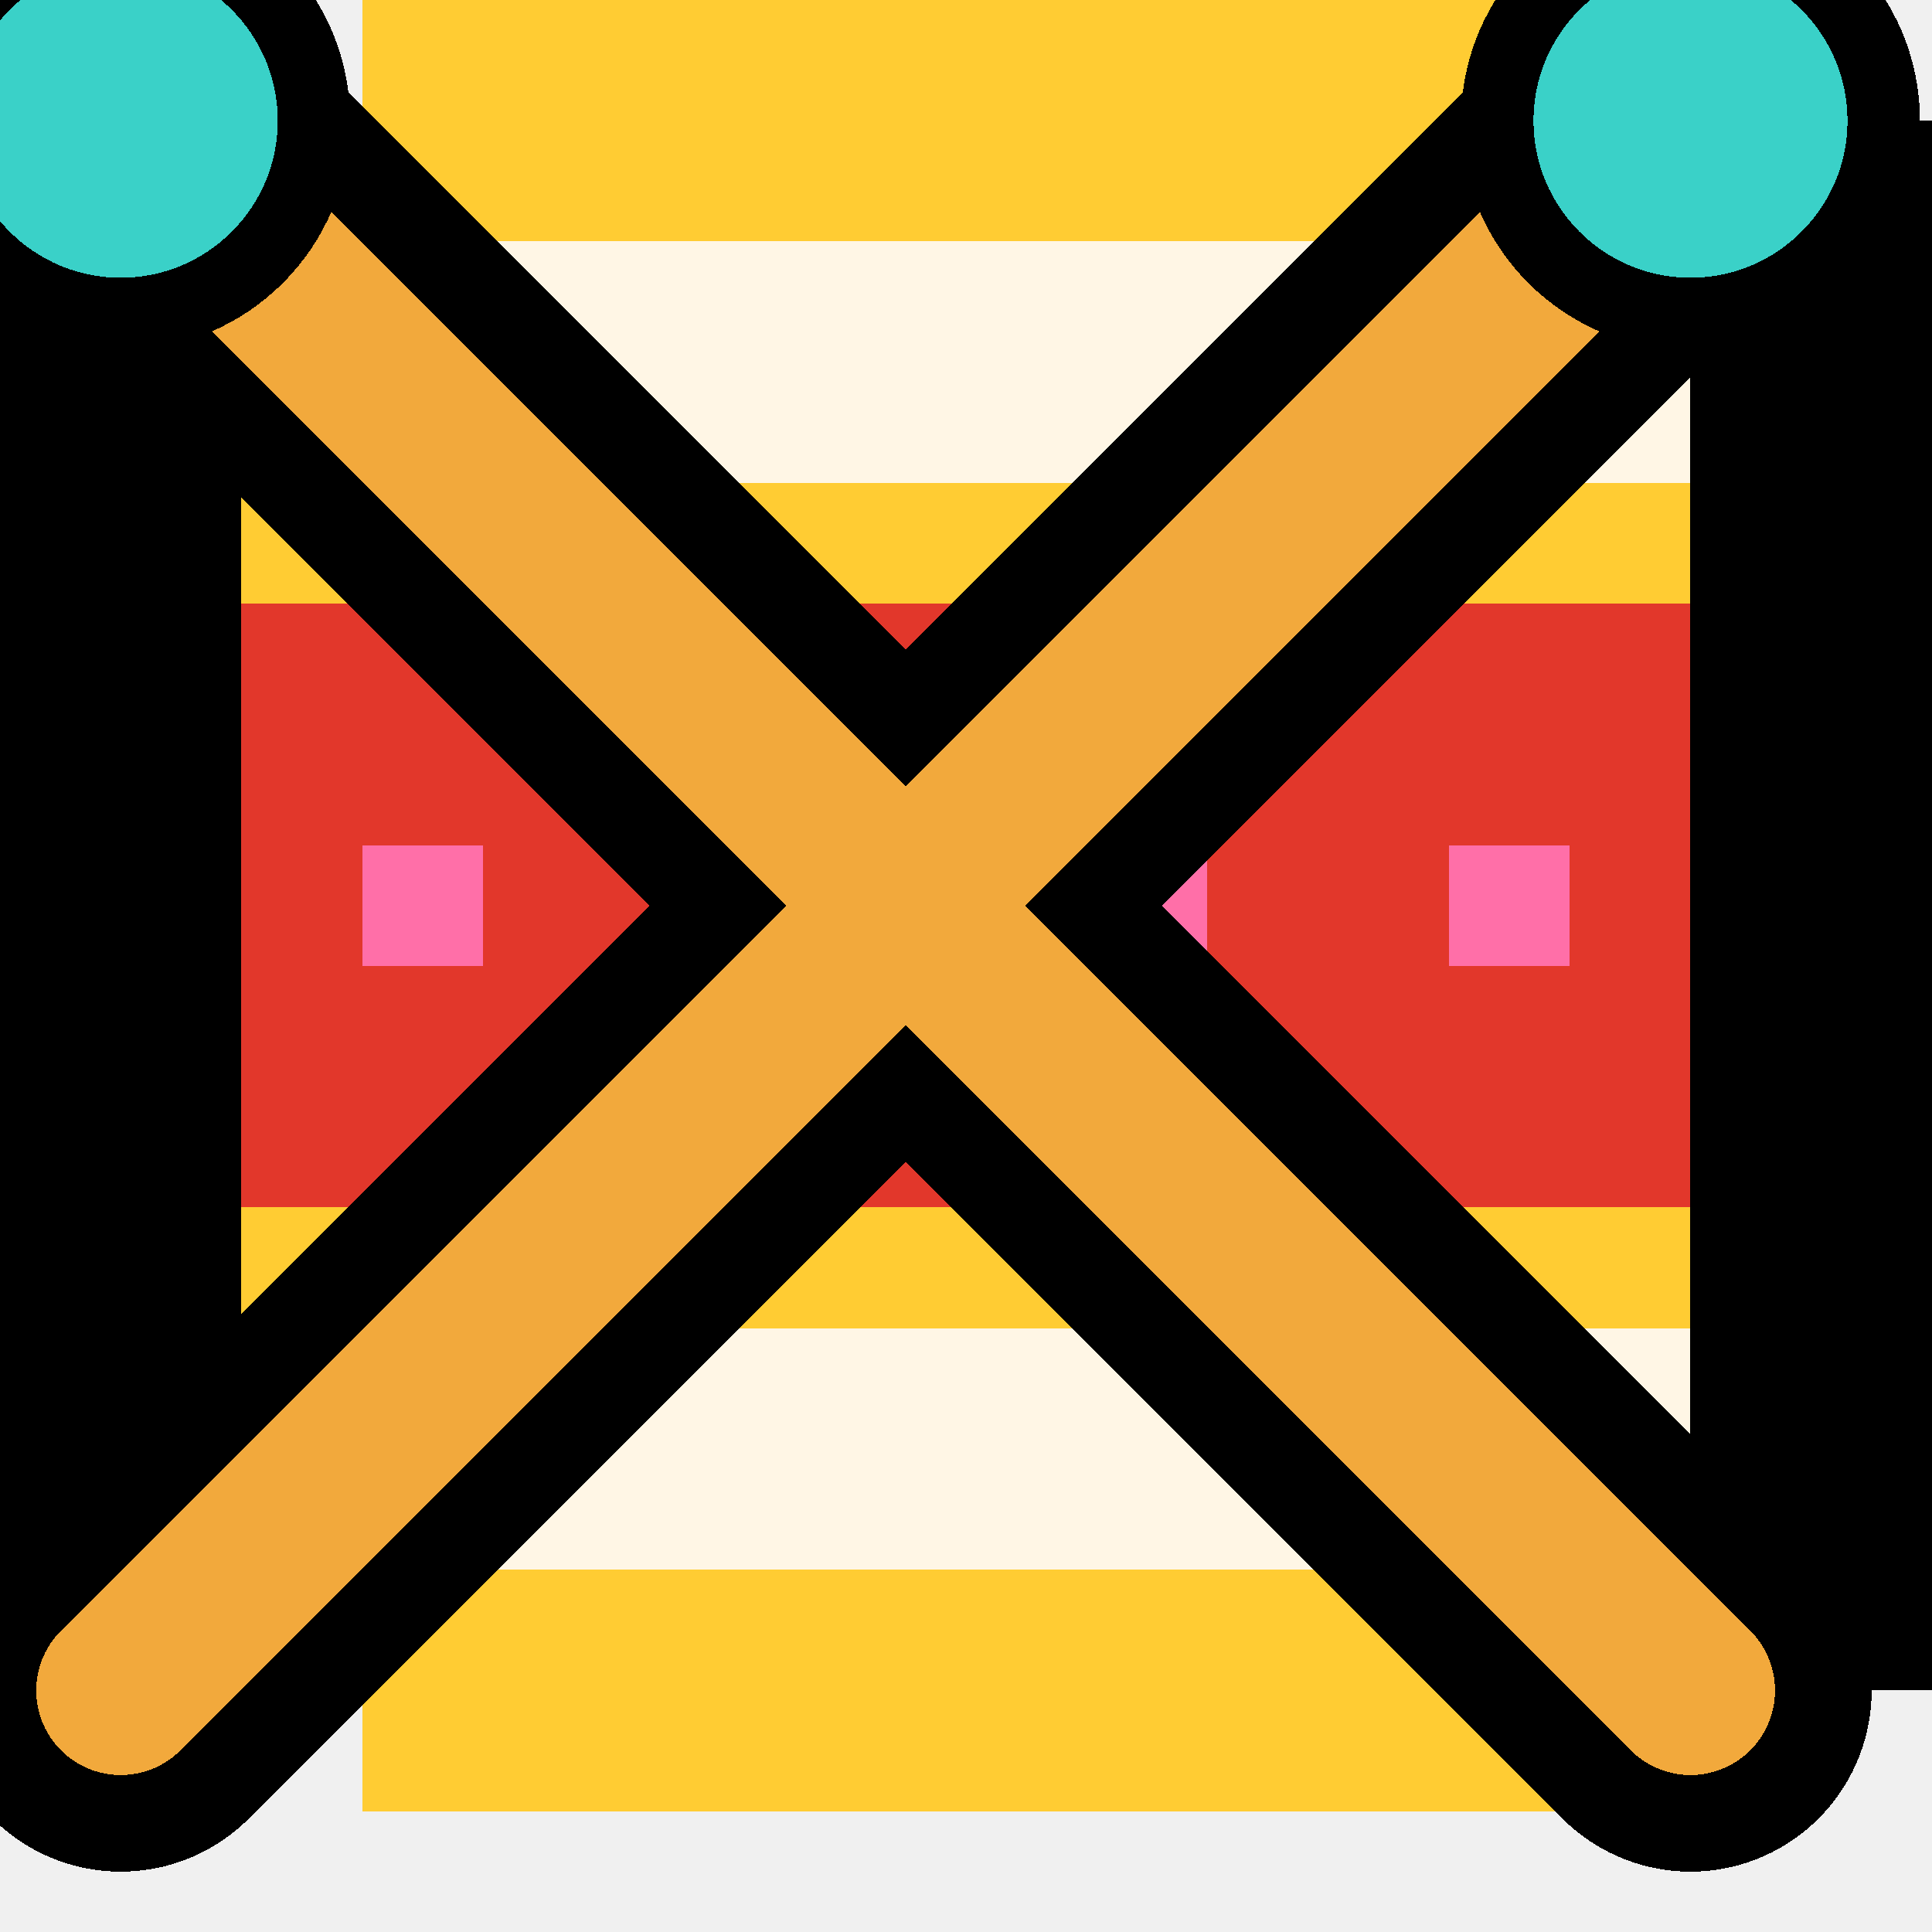
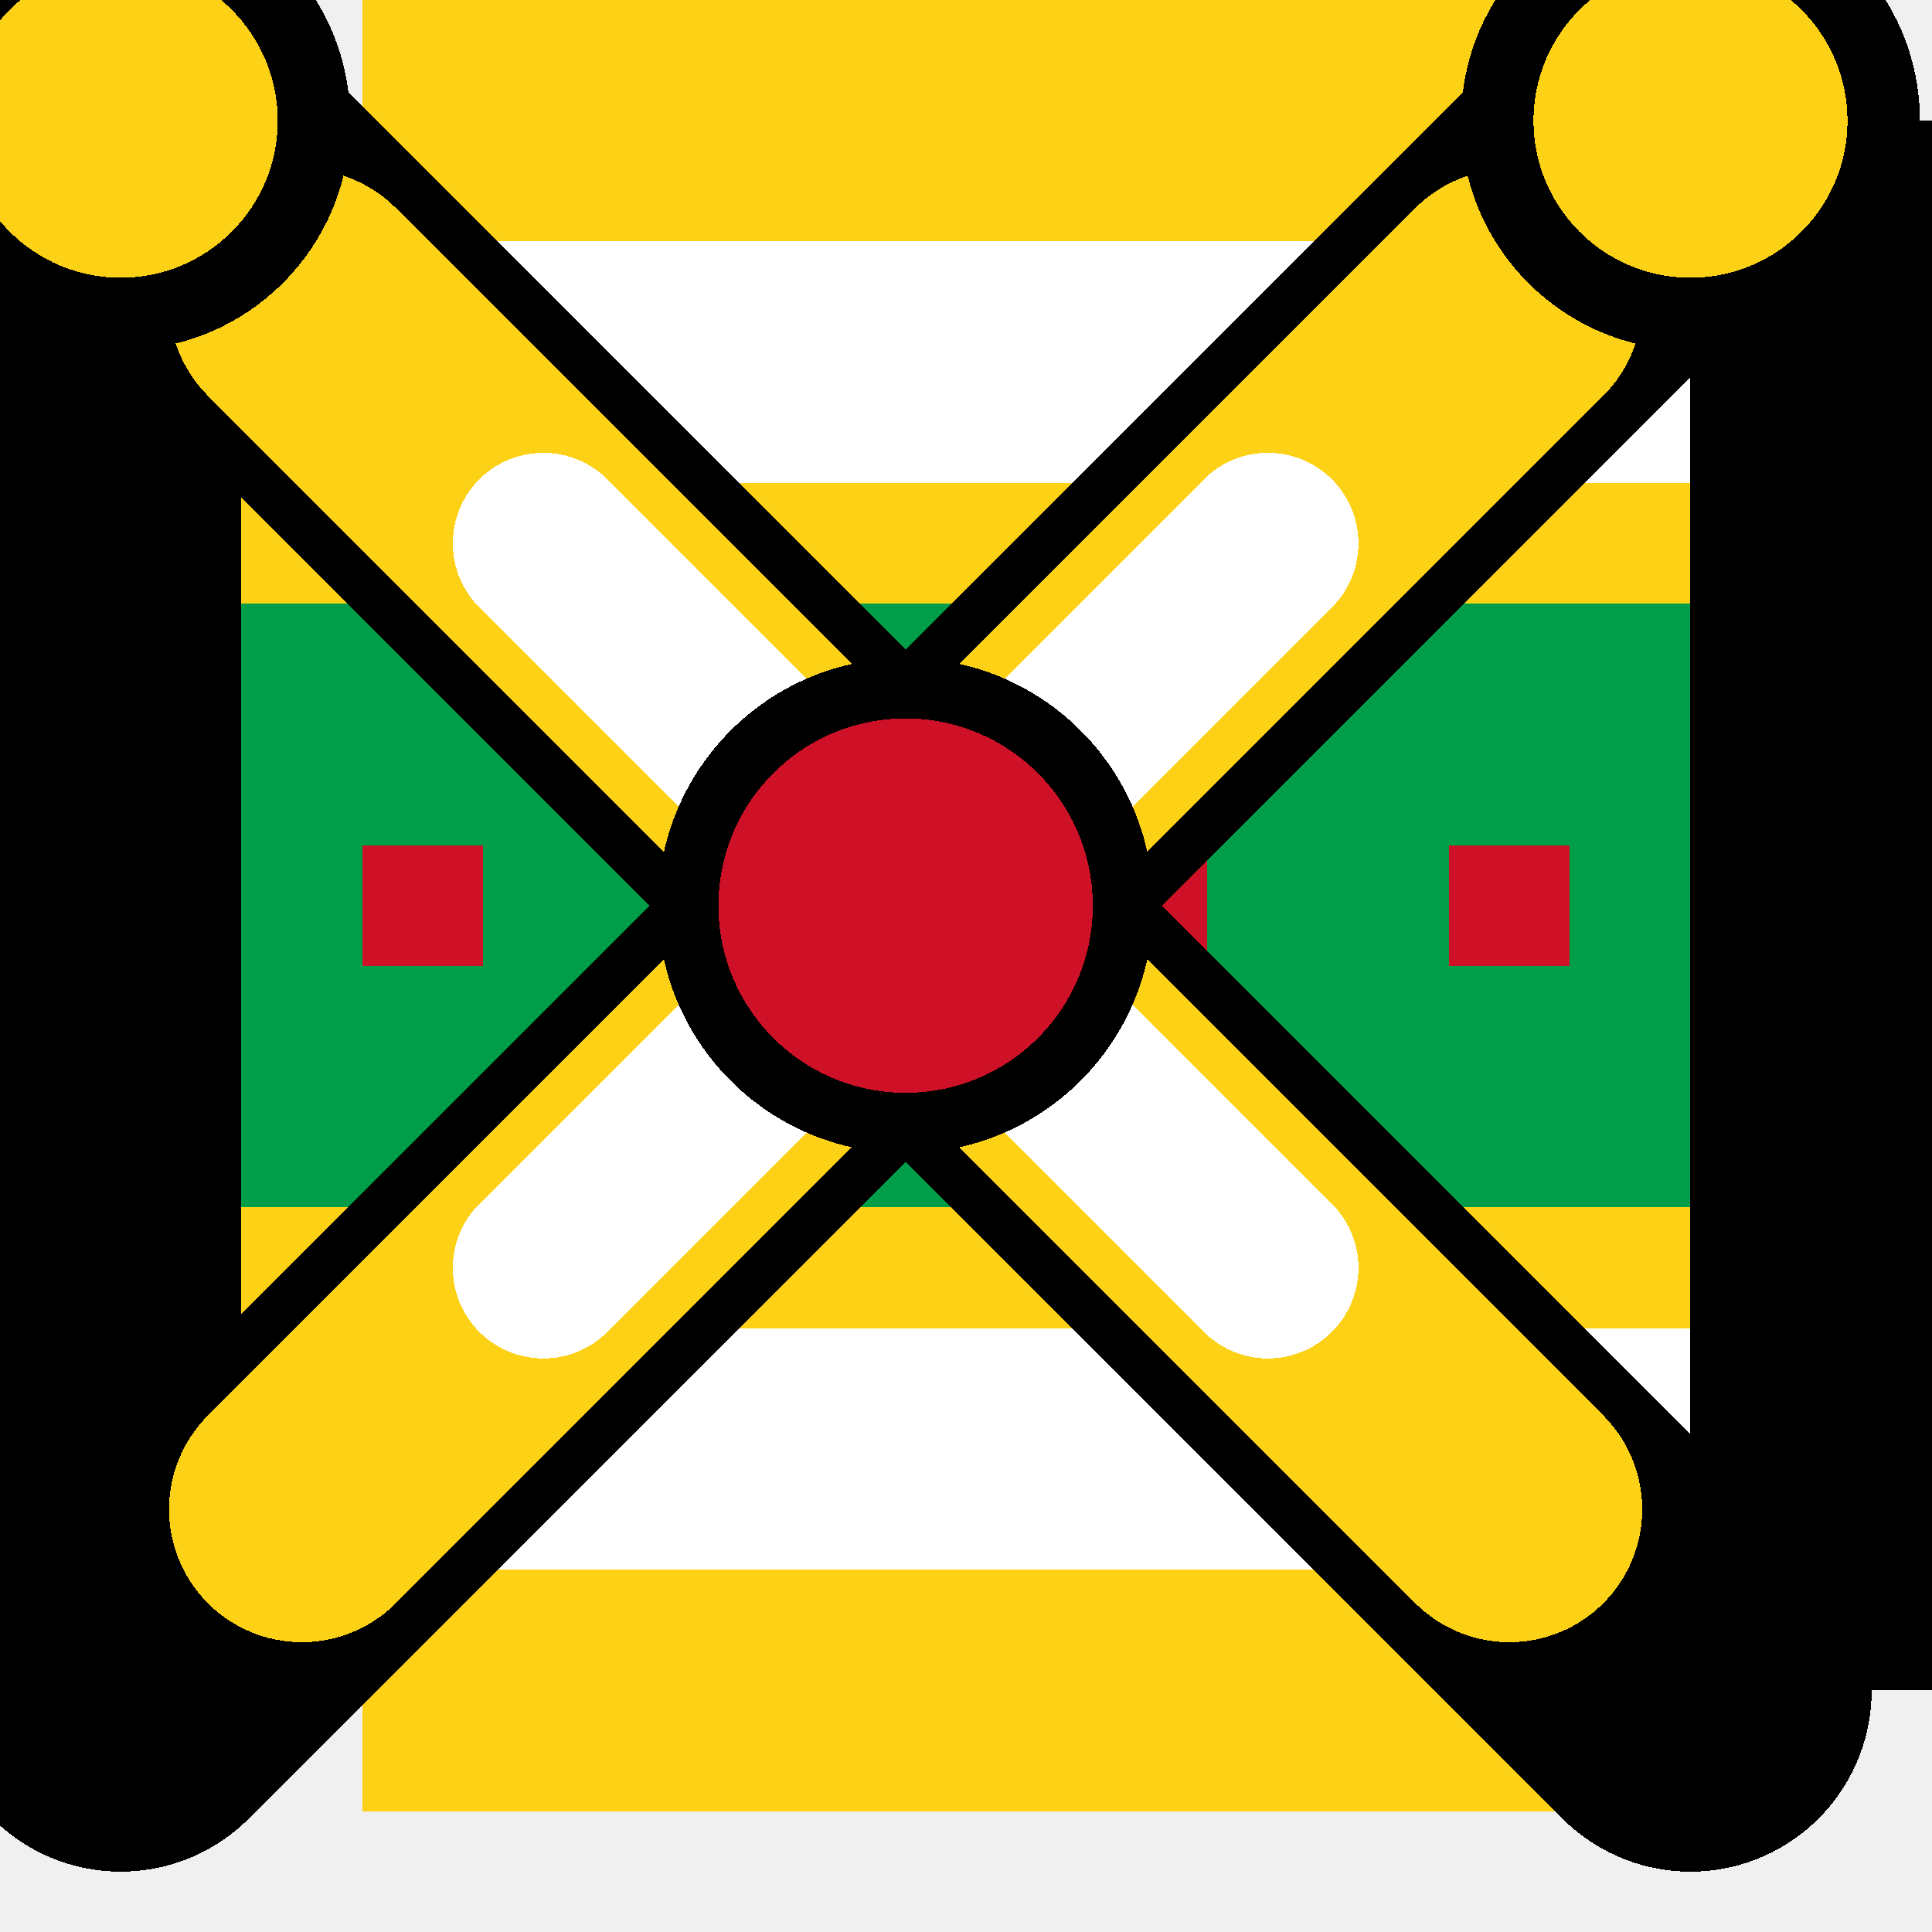
<svg xmlns="http://www.w3.org/2000/svg" viewBox="0 0 16 16" shape-rendering="crispEdges">
-   <rect x="3" y="0" width="10" height="1" fill="#ffcc33" />
+   <rect x="3" y="0" width="10" height="1" fill="#FCD116" />
  <rect x="0" y="1" width="1" height="1" fill="#000000" />
-   <rect x="1" y="1" width="14" height="1" fill="#ffcc33" />
+   <rect x="1" y="1" width="14" height="1" fill="#FCD116" />
  <rect x="15" y="1" width="1" height="1" fill="#000000" />
  <rect x="0" y="2" width="2" height="2" fill="#000000" />
-   <rect x="2" y="2" width="12" height="2" fill="#fff6e5" />
+   <rect x="2" y="2" width="12" height="2" fill="#FFFFFF" />
  <rect x="14" y="2" width="2" height="2" fill="#000000" />
  <rect x="0" y="4" width="2" height="1" fill="#000000" />
-   <rect x="2" y="4" width="12" height="1" fill="#ffcc33" />
+   <rect x="2" y="4" width="12" height="1" fill="#FCD116" />
  <rect x="14" y="4" width="2" height="1" fill="#000000" />
  <rect x="0" y="5" width="2" height="2" fill="#000000" />
-   <rect x="2" y="5" width="12" height="2" fill="#e2372b" />
+   <rect x="2" y="5" width="12" height="2" fill="#009E49" />
  <rect x="14" y="5" width="2" height="2" fill="#000000" />
  <rect x="0" y="7" width="2" height="1" fill="#000000" />
-   <rect x="2" y="7" width="1" height="1" fill="#e2372b" />
-   <rect x="3" y="7" width="1" height="1" fill="#ff6fa8" />
-   <rect x="4" y="7" width="2" height="1" fill="#e2372b" />
-   <rect x="6" y="7" width="1" height="1" fill="#ff6fa8" />
-   <rect x="7" y="7" width="2" height="1" fill="#e2372b" />
-   <rect x="9" y="7" width="1" height="1" fill="#ff6fa8" />
-   <rect x="10" y="7" width="2" height="1" fill="#e2372b" />
-   <rect x="12" y="7" width="1" height="1" fill="#ff6fa8" />
-   <rect x="13" y="7" width="1" height="1" fill="#e2372b" />
+   <rect x="2" y="7" width="1" height="1" fill="#009E49" />
+   <rect x="3" y="7" width="1" height="1" fill="#CE1126" />
+   <rect x="4" y="7" width="2" height="1" fill="#009E49" />
+   <rect x="6" y="7" width="1" height="1" fill="#CE1126" />
+   <rect x="7" y="7" width="2" height="1" fill="#009E49" />
+   <rect x="9" y="7" width="1" height="1" fill="#CE1126" />
+   <rect x="10" y="7" width="2" height="1" fill="#009E49" />
+   <rect x="12" y="7" width="1" height="1" fill="#CE1126" />
+   <rect x="13" y="7" width="1" height="1" fill="#009E49" />
  <rect x="14" y="7" width="2" height="1" fill="#000000" />
  <rect x="0" y="8" width="2" height="2" fill="#000000" />
-   <rect x="2" y="8" width="12" height="2" fill="#e2372b" />
+   <rect x="2" y="8" width="12" height="2" fill="#009E49" />
  <rect x="14" y="8" width="2" height="2" fill="#000000" />
  <rect x="0" y="10" width="2" height="1" fill="#000000" />
-   <rect x="2" y="10" width="12" height="1" fill="#ffcc33" />
+   <rect x="2" y="10" width="12" height="1" fill="#FCD116" />
  <rect x="14" y="10" width="2" height="1" fill="#000000" />
  <rect x="0" y="11" width="2" height="2" fill="#000000" />
-   <rect x="2" y="11" width="12" height="2" fill="#fff6e5" />
+   <rect x="2" y="11" width="12" height="2" fill="#FFFFFF" />
  <rect x="14" y="11" width="2" height="2" fill="#000000" />
  <rect x="0" y="13" width="1" height="1" fill="#000000" />
-   <rect x="1" y="13" width="14" height="1" fill="#ffcc33" />
+   <rect x="1" y="13" width="14" height="1" fill="#FCD116" />
  <rect x="15" y="13" width="1" height="1" fill="#000000" />
-   <rect x="3" y="14" width="10" height="1" fill="#ffcc33" />
+   <rect x="3" y="14" width="10" height="1" fill="#FCD116" />
  <path d="M1 1 L14 14" stroke="#000000" stroke-width="3" stroke-linecap="round" />
  <path d="M14 1 L1 14" stroke="#000000" stroke-width="3" stroke-linecap="round" />
-   <path d="M1 1 L14 14" stroke="#f2a93c" stroke-width="1.4" stroke-linecap="round" />
-   <path d="M14 1 L1 14" stroke="#f2a93c" stroke-width="1.4" stroke-linecap="round" />
-   <circle cx="1" cy="1" r="1.6" fill="#3ad1c8" stroke="#000000" stroke-width="0.6" />
-   <circle cx="14" cy="1" r="1.6" fill="#3ad1c8" stroke="#000000" stroke-width="0.6" />
+   <path d="M2.5 2.5 L12.5 12.5" stroke="#FCD116" stroke-width="2.2" stroke-linecap="round" />
+   <path d="M12.5 2.5 L2.5 12.5" stroke="#FCD116" stroke-width="2.2" stroke-linecap="round" />
+   <path d="M4.5 4.5 L10.5 10.5" stroke="#FFFFFF" stroke-width="1.5" stroke-linecap="round" />
+   <path d="M10.5 4.5 L4.5 10.5" stroke="#FFFFFF" stroke-width="1.5" stroke-linecap="round" />
+   <circle cx="7.5" cy="7.5" r="1.8" fill="#CE1126" stroke="#000000" stroke-width="0.5" />
+   <circle cx="1" cy="1" r="1.6" fill="#FCD116" stroke="#000000" stroke-width="0.6" />
+   <circle cx="14" cy="1" r="1.6" fill="#FCD116" stroke="#000000" stroke-width="0.6" />
</svg>
